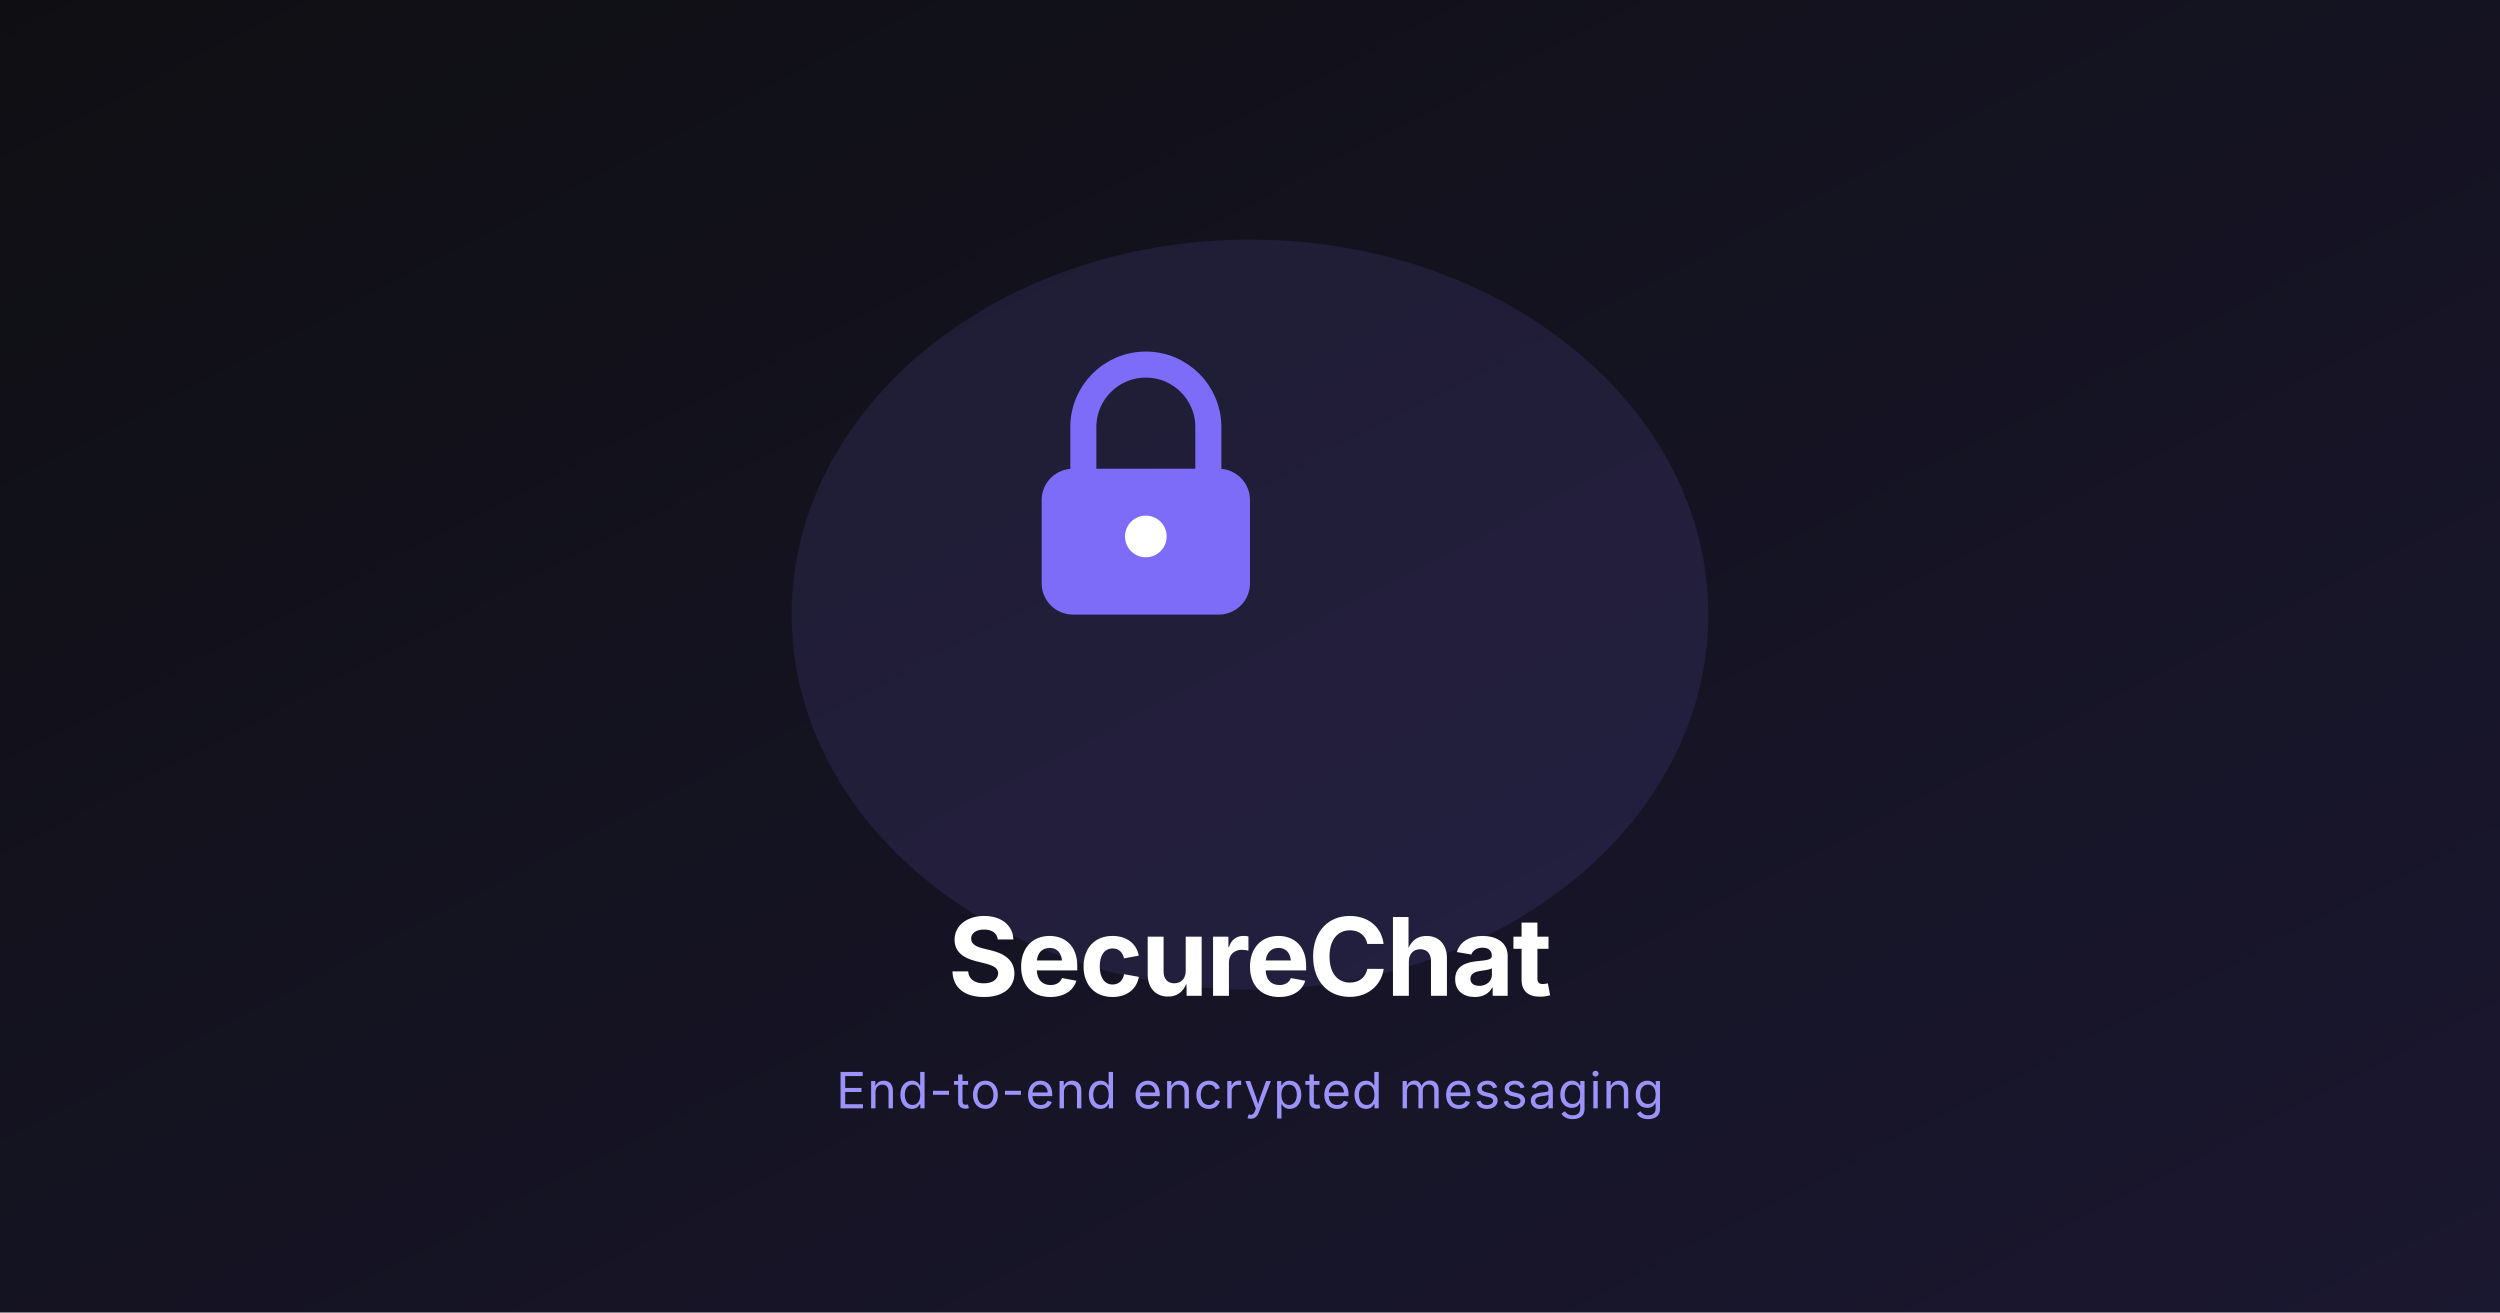
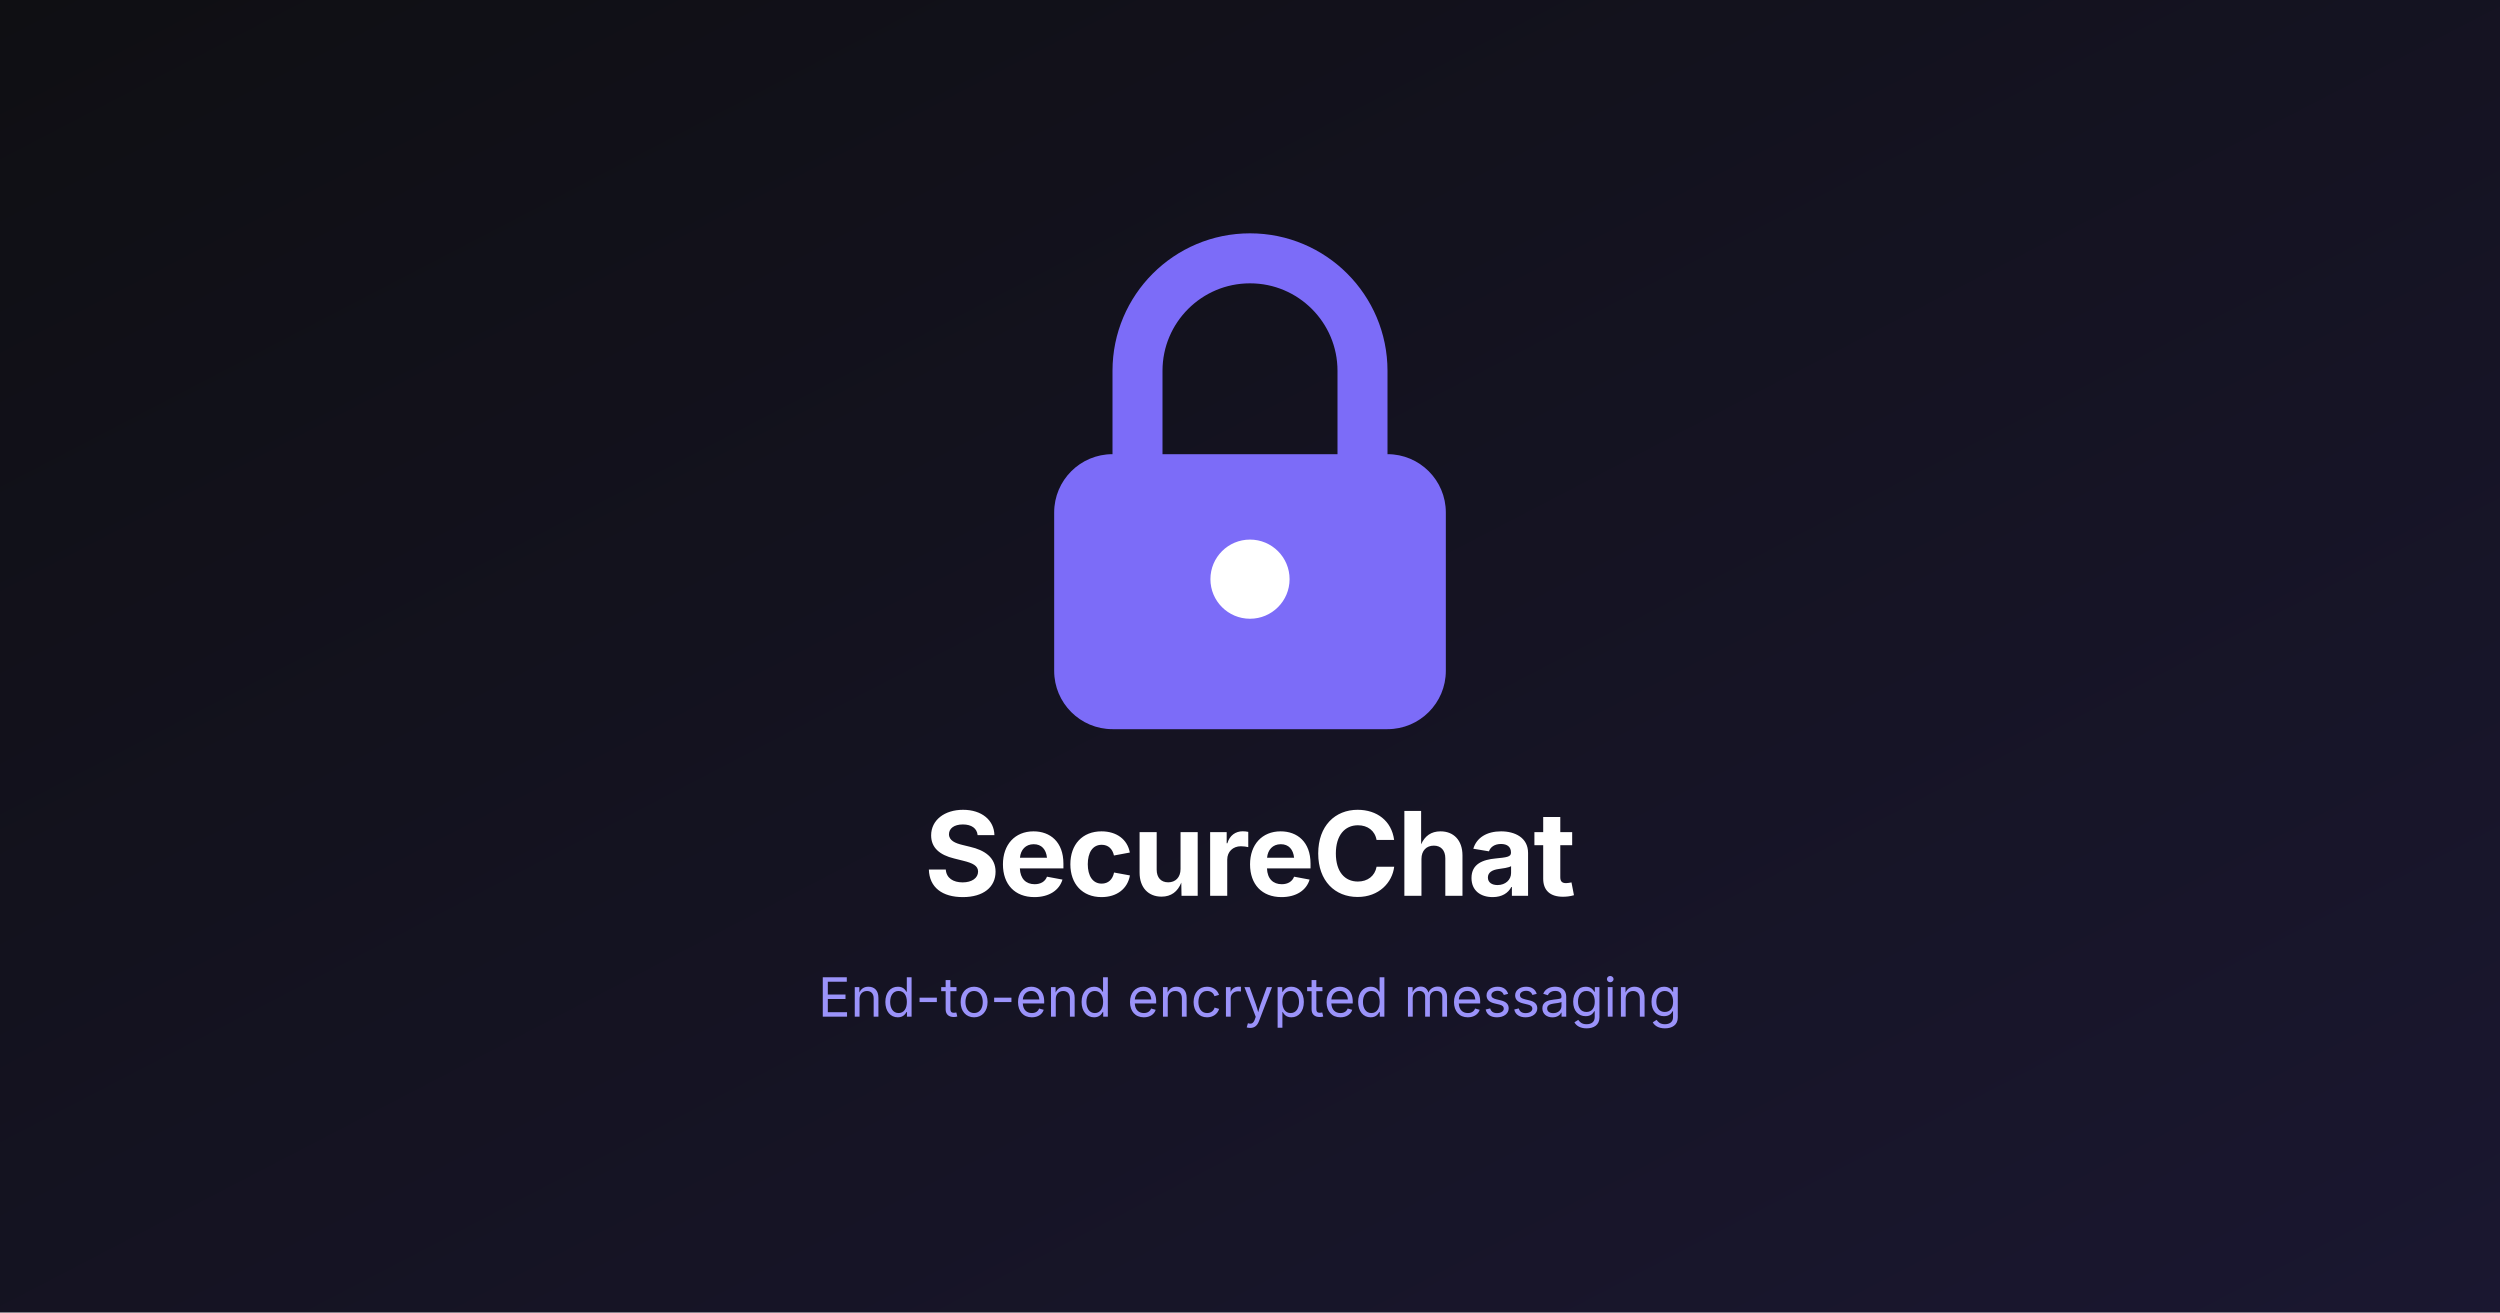
<svg xmlns="http://www.w3.org/2000/svg" viewBox="0 0 1200 630" width="1200" height="630">
  <defs>
    <linearGradient id="bg" x1="0%" y1="0%" x2="100%" y2="100%">
      <stop offset="0%" style="stop-color:#0f0f13" />
      <stop offset="100%" style="stop-color:#1a1730" />
    </linearGradient>
  </defs>
  <rect width="1200" height="630" fill="url(#bg)" />
-   <ellipse cx="600" cy="295" rx="220" ry="180" fill="#7c6cf8" opacity="0.12" />
-   <g transform="translate(470, 155) scale(5)">
-     <rect x="6" y="14" width="20" height="14" rx="3" fill="#7c6cf8" />
-     <path d="M10 14V10a6 6 0 0 1 12 0v4" stroke="#7c6cf8" stroke-width="2.5" stroke-linecap="round" fill="none" />
-     <circle cx="16" cy="20.5" r="2" fill="white" />
-   </g>
-   <text x="600" y="478" font-family="-apple-system, BlinkMacSystemFont, 'Segoe UI', sans-serif" font-size="52" font-weight="700" fill="white" text-anchor="middle" letter-spacing="-1">SecureChat</text>
-   <text x="600" y="532" font-family="-apple-system, BlinkMacSystemFont, 'Segoe UI', sans-serif" font-size="24" font-weight="400" fill="#9b93fa" text-anchor="middle" letter-spacing="0.5">End-to-end encrypted messaging</text>
+   <rect x="506" y="218" width="188" height="132" rx="28" fill="#7c6cf8" />
+   <path d="M546 218V178a54 54 0 0 1 108 0v40" stroke="#7c6cf8" stroke-width="24" stroke-linecap="round" fill="none" />
+   <circle cx="600" cy="278" r="19" fill="white" />
+   <text x="600" y="430" font-family="-apple-system, BlinkMacSystemFont, 'Segoe UI', sans-serif" font-size="56" font-weight="700" fill="white" text-anchor="middle" letter-spacing="-1">SecureChat</text>
+   <text x="600" y="488" font-family="-apple-system, BlinkMacSystemFont, 'Segoe UI', sans-serif" font-size="26" font-weight="400" fill="#9b93fa" text-anchor="middle">End-to-end encrypted messaging</text>
</svg>
